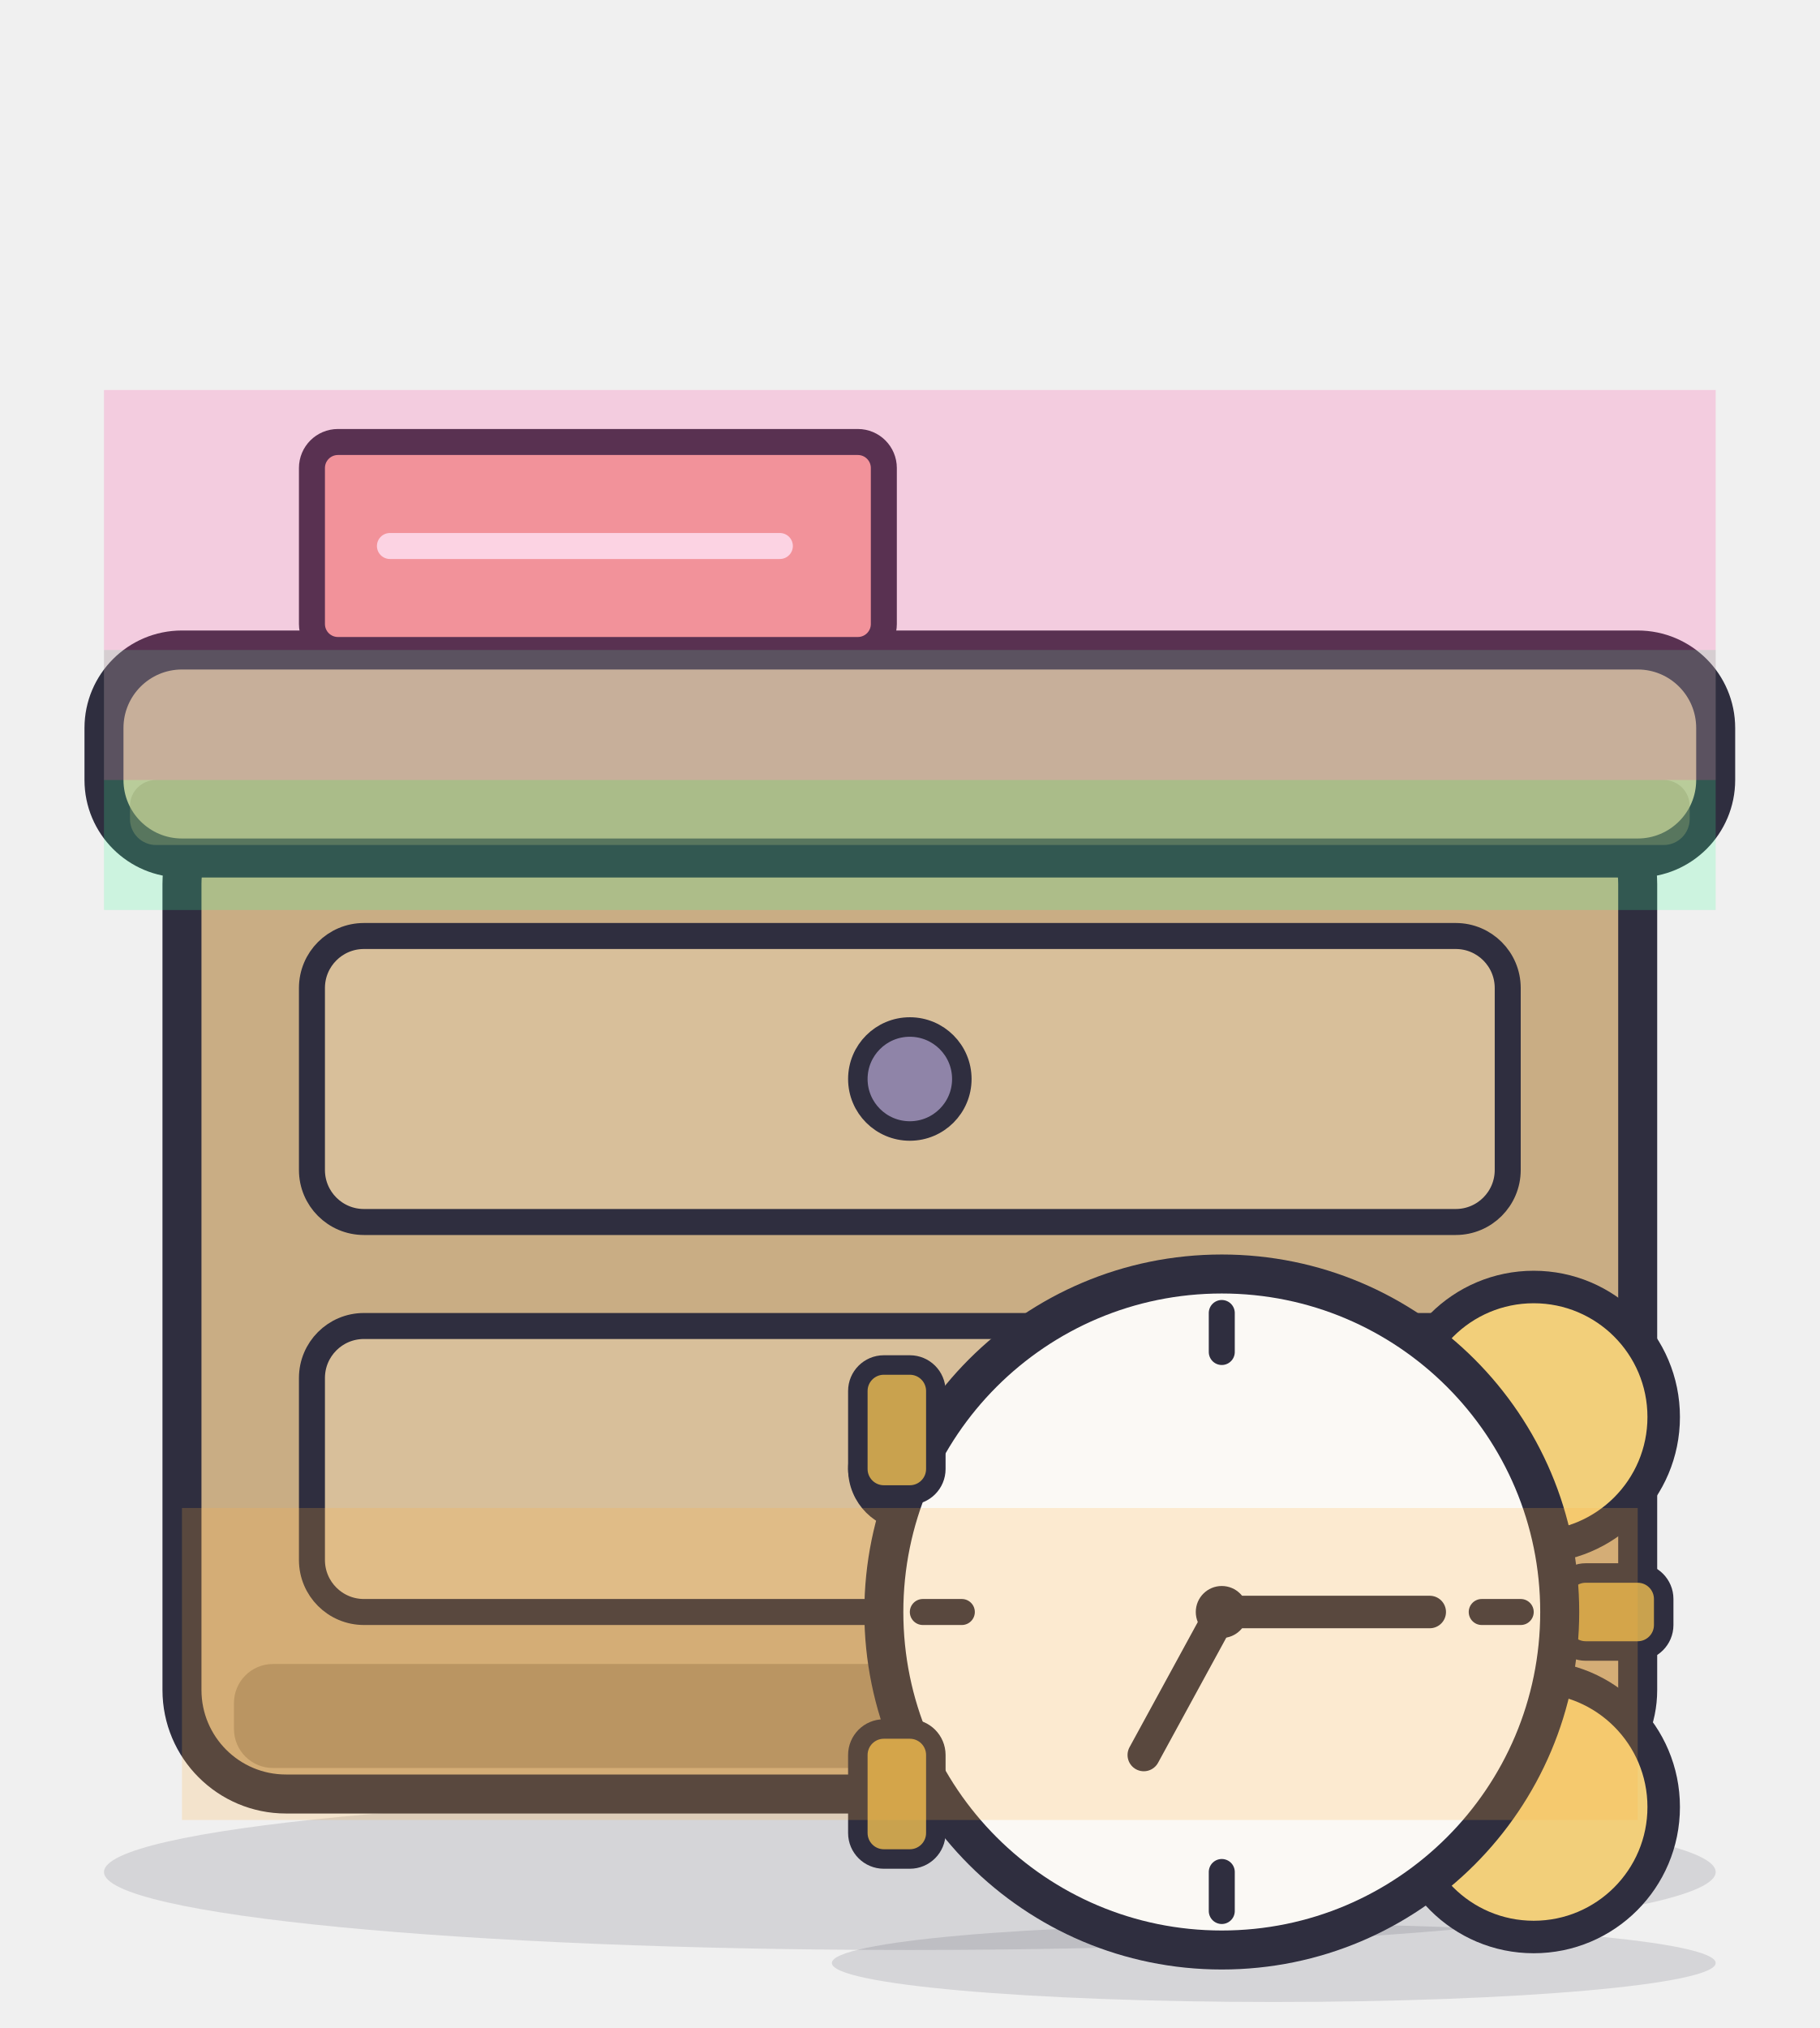
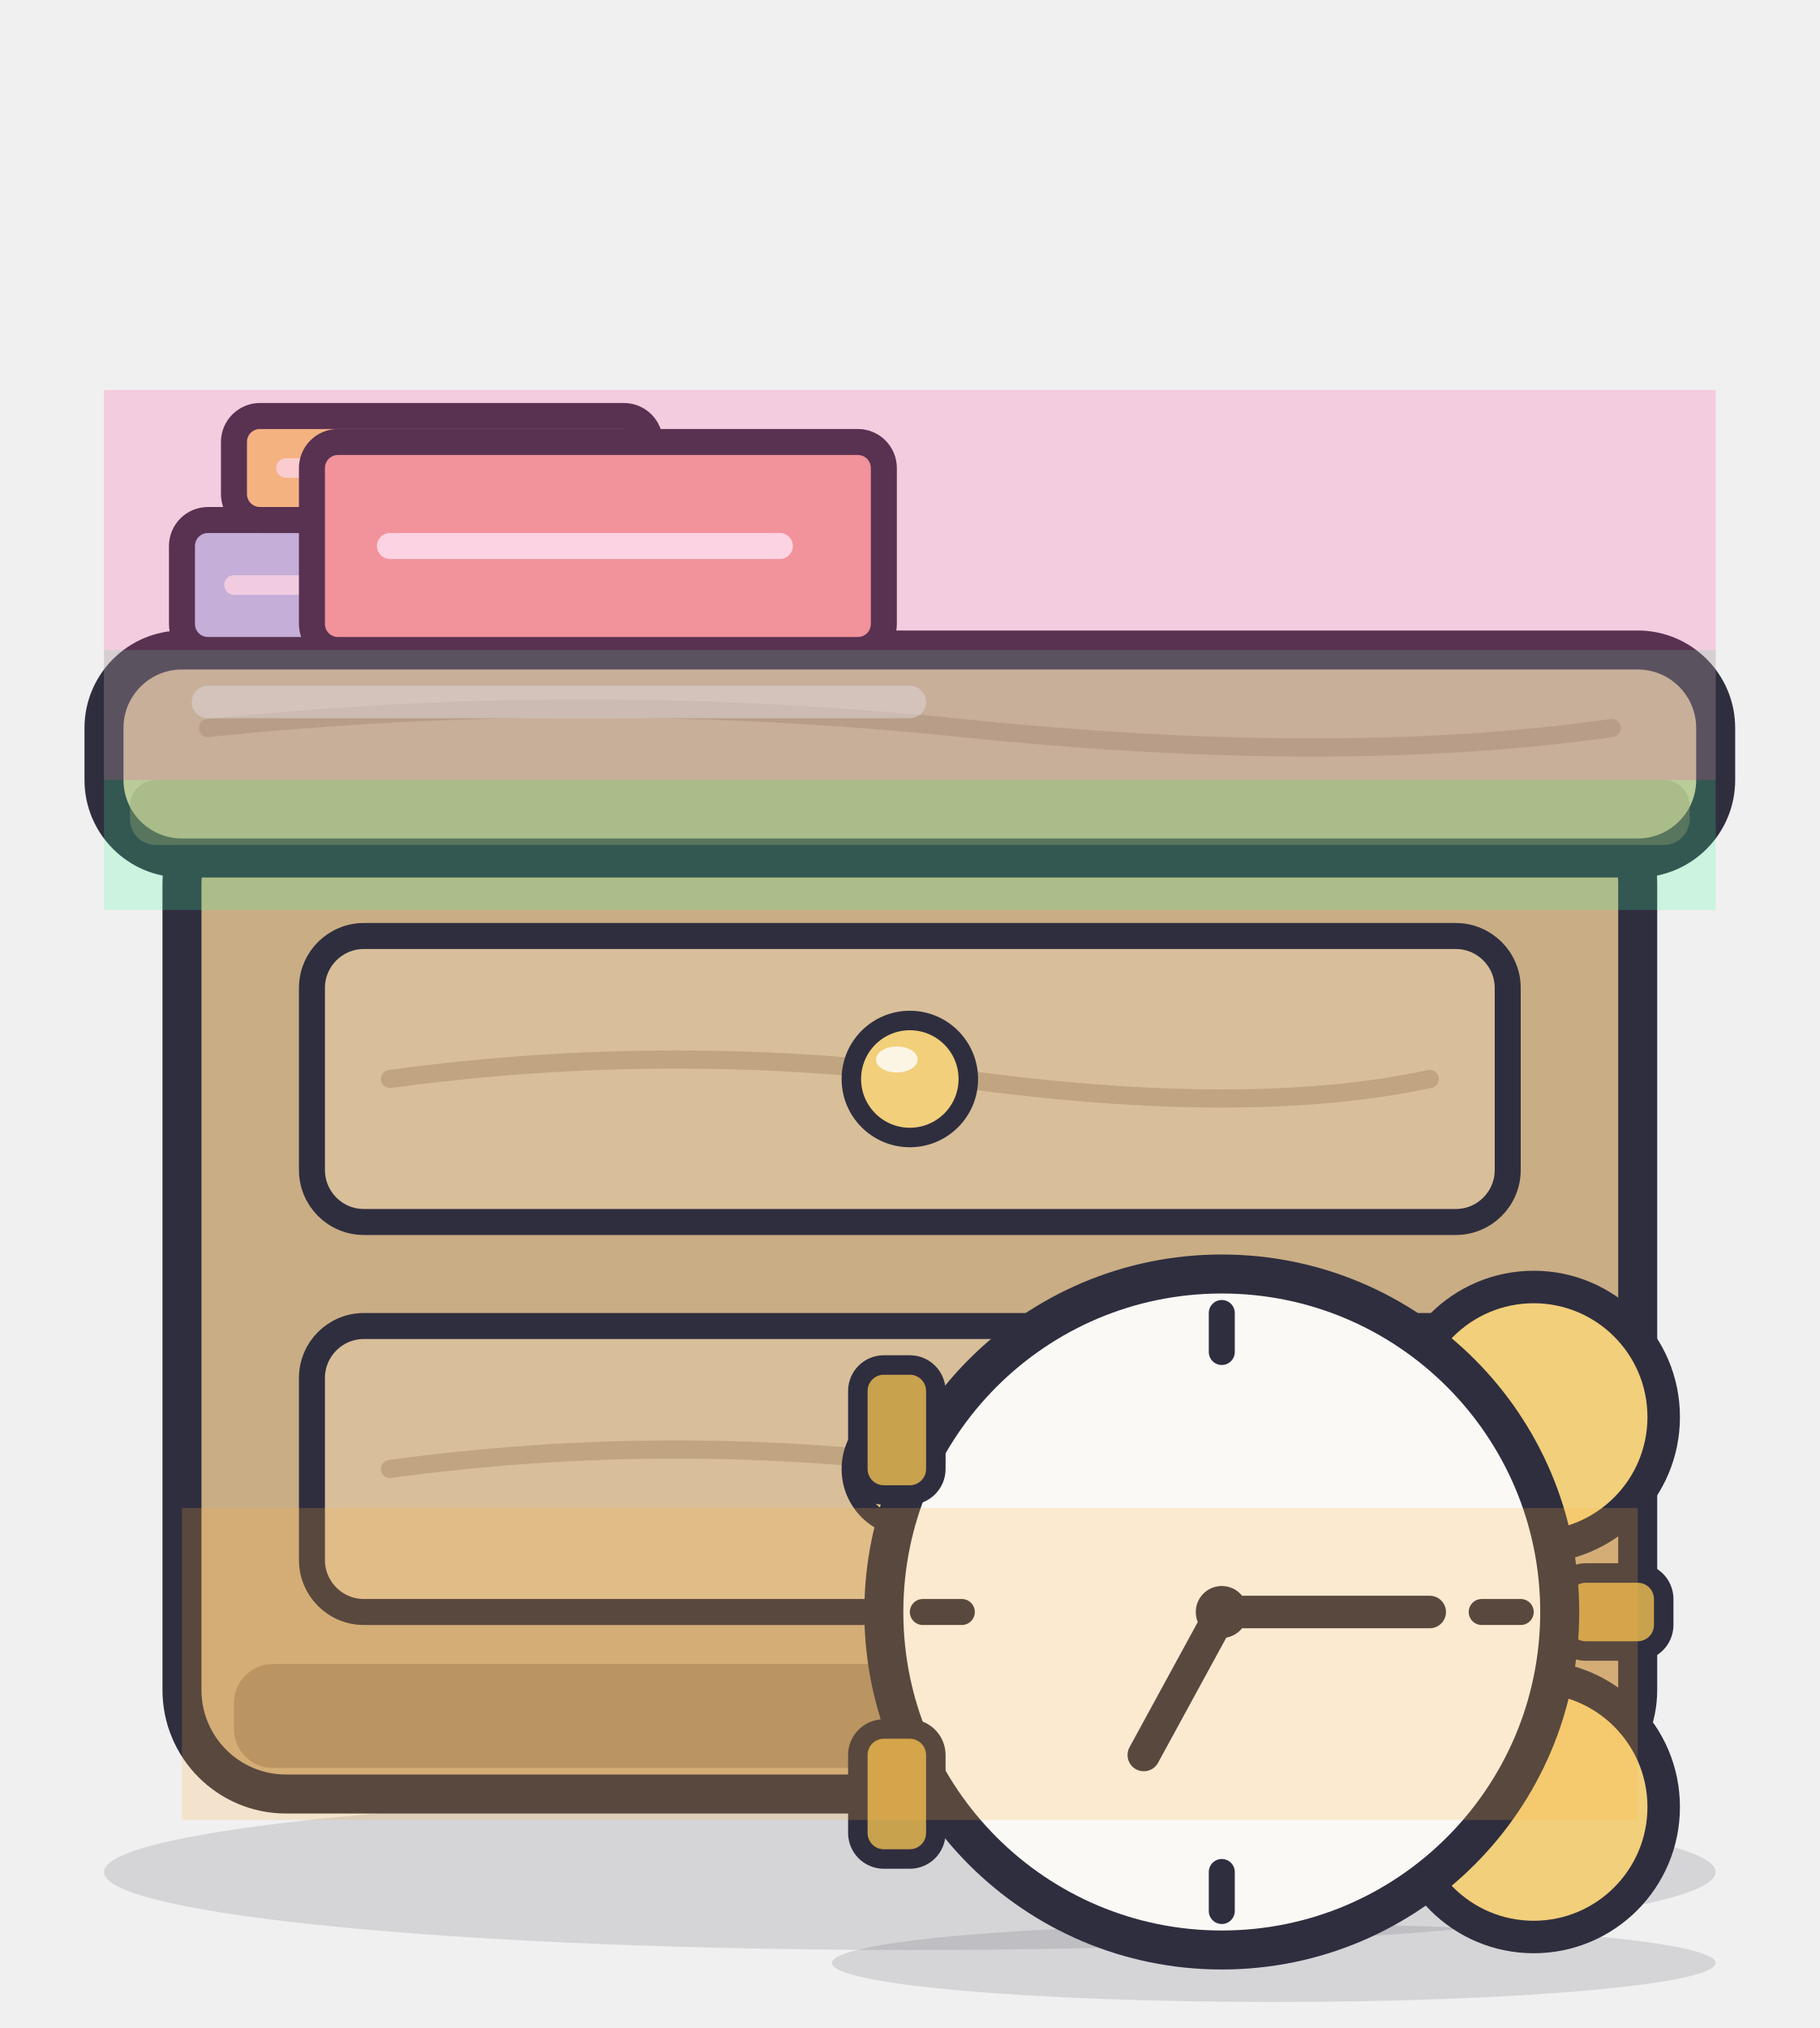
<svg xmlns="http://www.w3.org/2000/svg" viewBox="0 0 140 156" width="140" height="156">
  <g id="stín">
    <ellipse cx="70" cy="144" rx="62" ry="6" fill="#2F2E3F" stroke="none" opacity="0.14" />
  </g>
  <g id="skříňka">
    <rect x="14" y="60" width="112" height="78" rx="8" fill="#C9AD84" stroke="#2F2E3F" stroke-width="3" stroke-linejoin="round" stroke-linecap="round" />
    <rect x="24" y="72" width="92" height="22" rx="4" fill="#D8BF9A" stroke="#2F2E3F" stroke-width="2" stroke-linejoin="round" stroke-linecap="round" />
    <rect x="24" y="102" width="92" height="22" rx="4" fill="#D8BF9A" stroke="#2F2E3F" stroke-width="2" stroke-linejoin="round" stroke-linecap="round" />
-     <circle cx="70" cy="83" r="4" fill="#8F84A8" stroke="#2F2E3F" stroke-width="1.5" stroke-linejoin="round" stroke-linecap="round" />
-     <circle cx="70" cy="113" r="4" fill="#8F84A8" stroke="#2F2E3F" stroke-width="1.5" stroke-linejoin="round" stroke-linecap="round" />
+     <path d="M 30.0 83.0 q 22.0 -3 44.0 0 t 36.0 0" fill="none" stroke="#A88C66" stroke-width="1.4" stroke-linejoin="round" stroke-linecap="round" opacity="0.5" />
+     <path d="M 30.0 113.0 q 22.0 -3 44.0 0 t 36.0 0" fill="none" stroke="#A88C66" stroke-width="1.4" stroke-linejoin="round" stroke-linecap="round" opacity="0.5" />
+     <ellipse cx="96" cy="110" rx="5" ry="2.6" fill="none" stroke="#A88C66" stroke-width="1.4" stroke-linejoin="round" stroke-linecap="round" opacity="0.6" />
+     <ellipse cx="96" cy="110" rx="2" ry="1" fill="#A88C66" stroke="none" opacity="0.6" />
+     <circle cx="70" cy="83" r="4.5" fill="#F2CF7A" stroke="#2F2E3F" stroke-width="1.5" stroke-linejoin="round" stroke-linecap="round" />
+     <circle cx="70" cy="113" r="4.5" fill="#F2CF7A" stroke="#2F2E3F" stroke-width="1.5" stroke-linejoin="round" stroke-linecap="round" />
+     <ellipse cx="69" cy="81.5" rx="1.6" ry="1" fill="#FFFFFF" stroke="none" opacity="0.8" />
+     <ellipse cx="69" cy="111.5" rx="1.6" ry="1" fill="#FFFFFF" stroke="none" opacity="0.8" />
    <rect x="18" y="128" width="104" height="8" rx="3" fill="#8A7052" stroke="none" opacity="0.5" />
  </g>
  <g id="deska">
    <rect x="8" y="50" width="124" height="16" rx="6" fill="#D8BF9A" stroke="#2F2E3F" stroke-width="3" stroke-linejoin="round" stroke-linecap="round" />
+     <path d="M 16.0 56.0 q 29.0 -3 58.0 0 t 50.0 0" fill="none" stroke="#A88C66" stroke-width="1.4" stroke-linejoin="round" stroke-linecap="round" opacity="0.5" />
    <rect x="10" y="60" width="120" height="5" rx="2" fill="#A88C66" stroke="none" opacity="0.4" />
+     <path d="M 16 54 L 70 54" fill="none" stroke="#FFFFFF" stroke-width="2.5" stroke-linejoin="round" stroke-linecap="round" opacity="0.5" />
+   </g>
+   <g id="knihy">
+     <rect x="14" y="40" width="38" height="10" rx="2" fill="#B7CBE6" stroke="#2F2E3F" stroke-width="2" stroke-linejoin="round" stroke-linecap="round" />
+     <path d="M 18 45 L 48 45" stroke="#FBF9F5" stroke-width="1.5" stroke-linejoin="round" stroke-linecap="round" opacity="0.8" />
+     <rect x="18" y="32" width="32" height="8" rx="2" fill="#F2CF7A" stroke="#2F2E3F" stroke-width="2" stroke-linejoin="round" stroke-linecap="round" />
+     <path d="M 22 36 L 46 36" stroke="#FBF9F5" stroke-width="1.5" stroke-linejoin="round" stroke-linecap="round" opacity="0.8" />
  </g>
  <g id="stav: knížka" data-state="hidden">
    <rect x="24" y="34" width="44" height="16" rx="2" fill="#EFA79A" stroke="#2F2E3F" stroke-width="2" stroke-linejoin="round" stroke-linecap="round" />
    <path d="M 30 42 L 60 42" stroke="#FBF9F5" stroke-width="2" stroke-linejoin="round" stroke-linecap="round" />
  </g>
  <g id="stav: spadlý budík" data-state="hidden">
    <ellipse cx="98" cy="151" rx="34" ry="3" fill="#2F2E3F" stroke="none" opacity="0.14" />
    <g data-pose="35 40 94 124 1.5708 1 1" transform="translate(94 124) rotate(90.000) scale(1 1) translate(-35 -40)">
      <circle cx="20" cy="16" r="10" fill="#F2CF7A" stroke="#2F2E3F" stroke-width="2.5" stroke-linejoin="round" stroke-linecap="round" />
      <circle cx="50" cy="16" r="10" fill="#F2CF7A" stroke="#2F2E3F" stroke-width="2.5" stroke-linejoin="round" stroke-linecap="round" />
      <rect x="32" y="6" width="6" height="8" rx="2" fill="#C9A24E" stroke="#2F2E3F" stroke-width="1.5" stroke-linejoin="round" stroke-linecap="round" />
      <circle cx="35" cy="40" r="26" fill="#FBF9F5" stroke="#2F2E3F" stroke-width="3" stroke-linejoin="round" stroke-linecap="round" />
      <path d="M 55 40 L 58 40" stroke="#2F2E3F" stroke-width="2" stroke-linejoin="round" stroke-linecap="round" />
      <path d="M 35 60 L 35 63" stroke="#2F2E3F" stroke-width="2" stroke-linejoin="round" stroke-linecap="round" />
      <path d="M 15 40 L 12 40" stroke="#2F2E3F" stroke-width="2" stroke-linejoin="round" stroke-linecap="round" />
      <path d="M 35 20 L 35 17" stroke="#2F2E3F" stroke-width="2" stroke-linejoin="round" stroke-linecap="round" />
      <path d="M 35 40 L 35 24" stroke="#2F2E3F" stroke-width="2.5" stroke-linejoin="round" stroke-linecap="round" />
      <path d="M 35 40 L 46 46" stroke="#2F2E3F" stroke-width="2.5" stroke-linejoin="round" stroke-linecap="round" />
      <circle cx="35" cy="40" r="2" fill="#2F2E3F" stroke="none" />
      <rect x="16" y="62" width="10" height="6" rx="2" fill="#C9A24E" stroke="#2F2E3F" stroke-width="1.5" stroke-linejoin="round" stroke-linecap="round" />
      <rect x="44" y="62" width="10" height="6" rx="2" fill="#C9A24E" stroke="#2F2E3F" stroke-width="1.5" stroke-linejoin="round" stroke-linecap="round" />
    </g>
  </g>
  <rect id="@pata" x="14" y="116" width="112" height="24" fill="#FFB13D" opacity="0.2" />
  <rect id="@plošina" x="8" y="50" width="124" height="20" fill="#3DFF9A" opacity="0.2" />
  <rect id="@dotyk vršek" x="8" y="30" width="124" height="30" fill="#FF3D9A" opacity="0.2" />
</svg>
